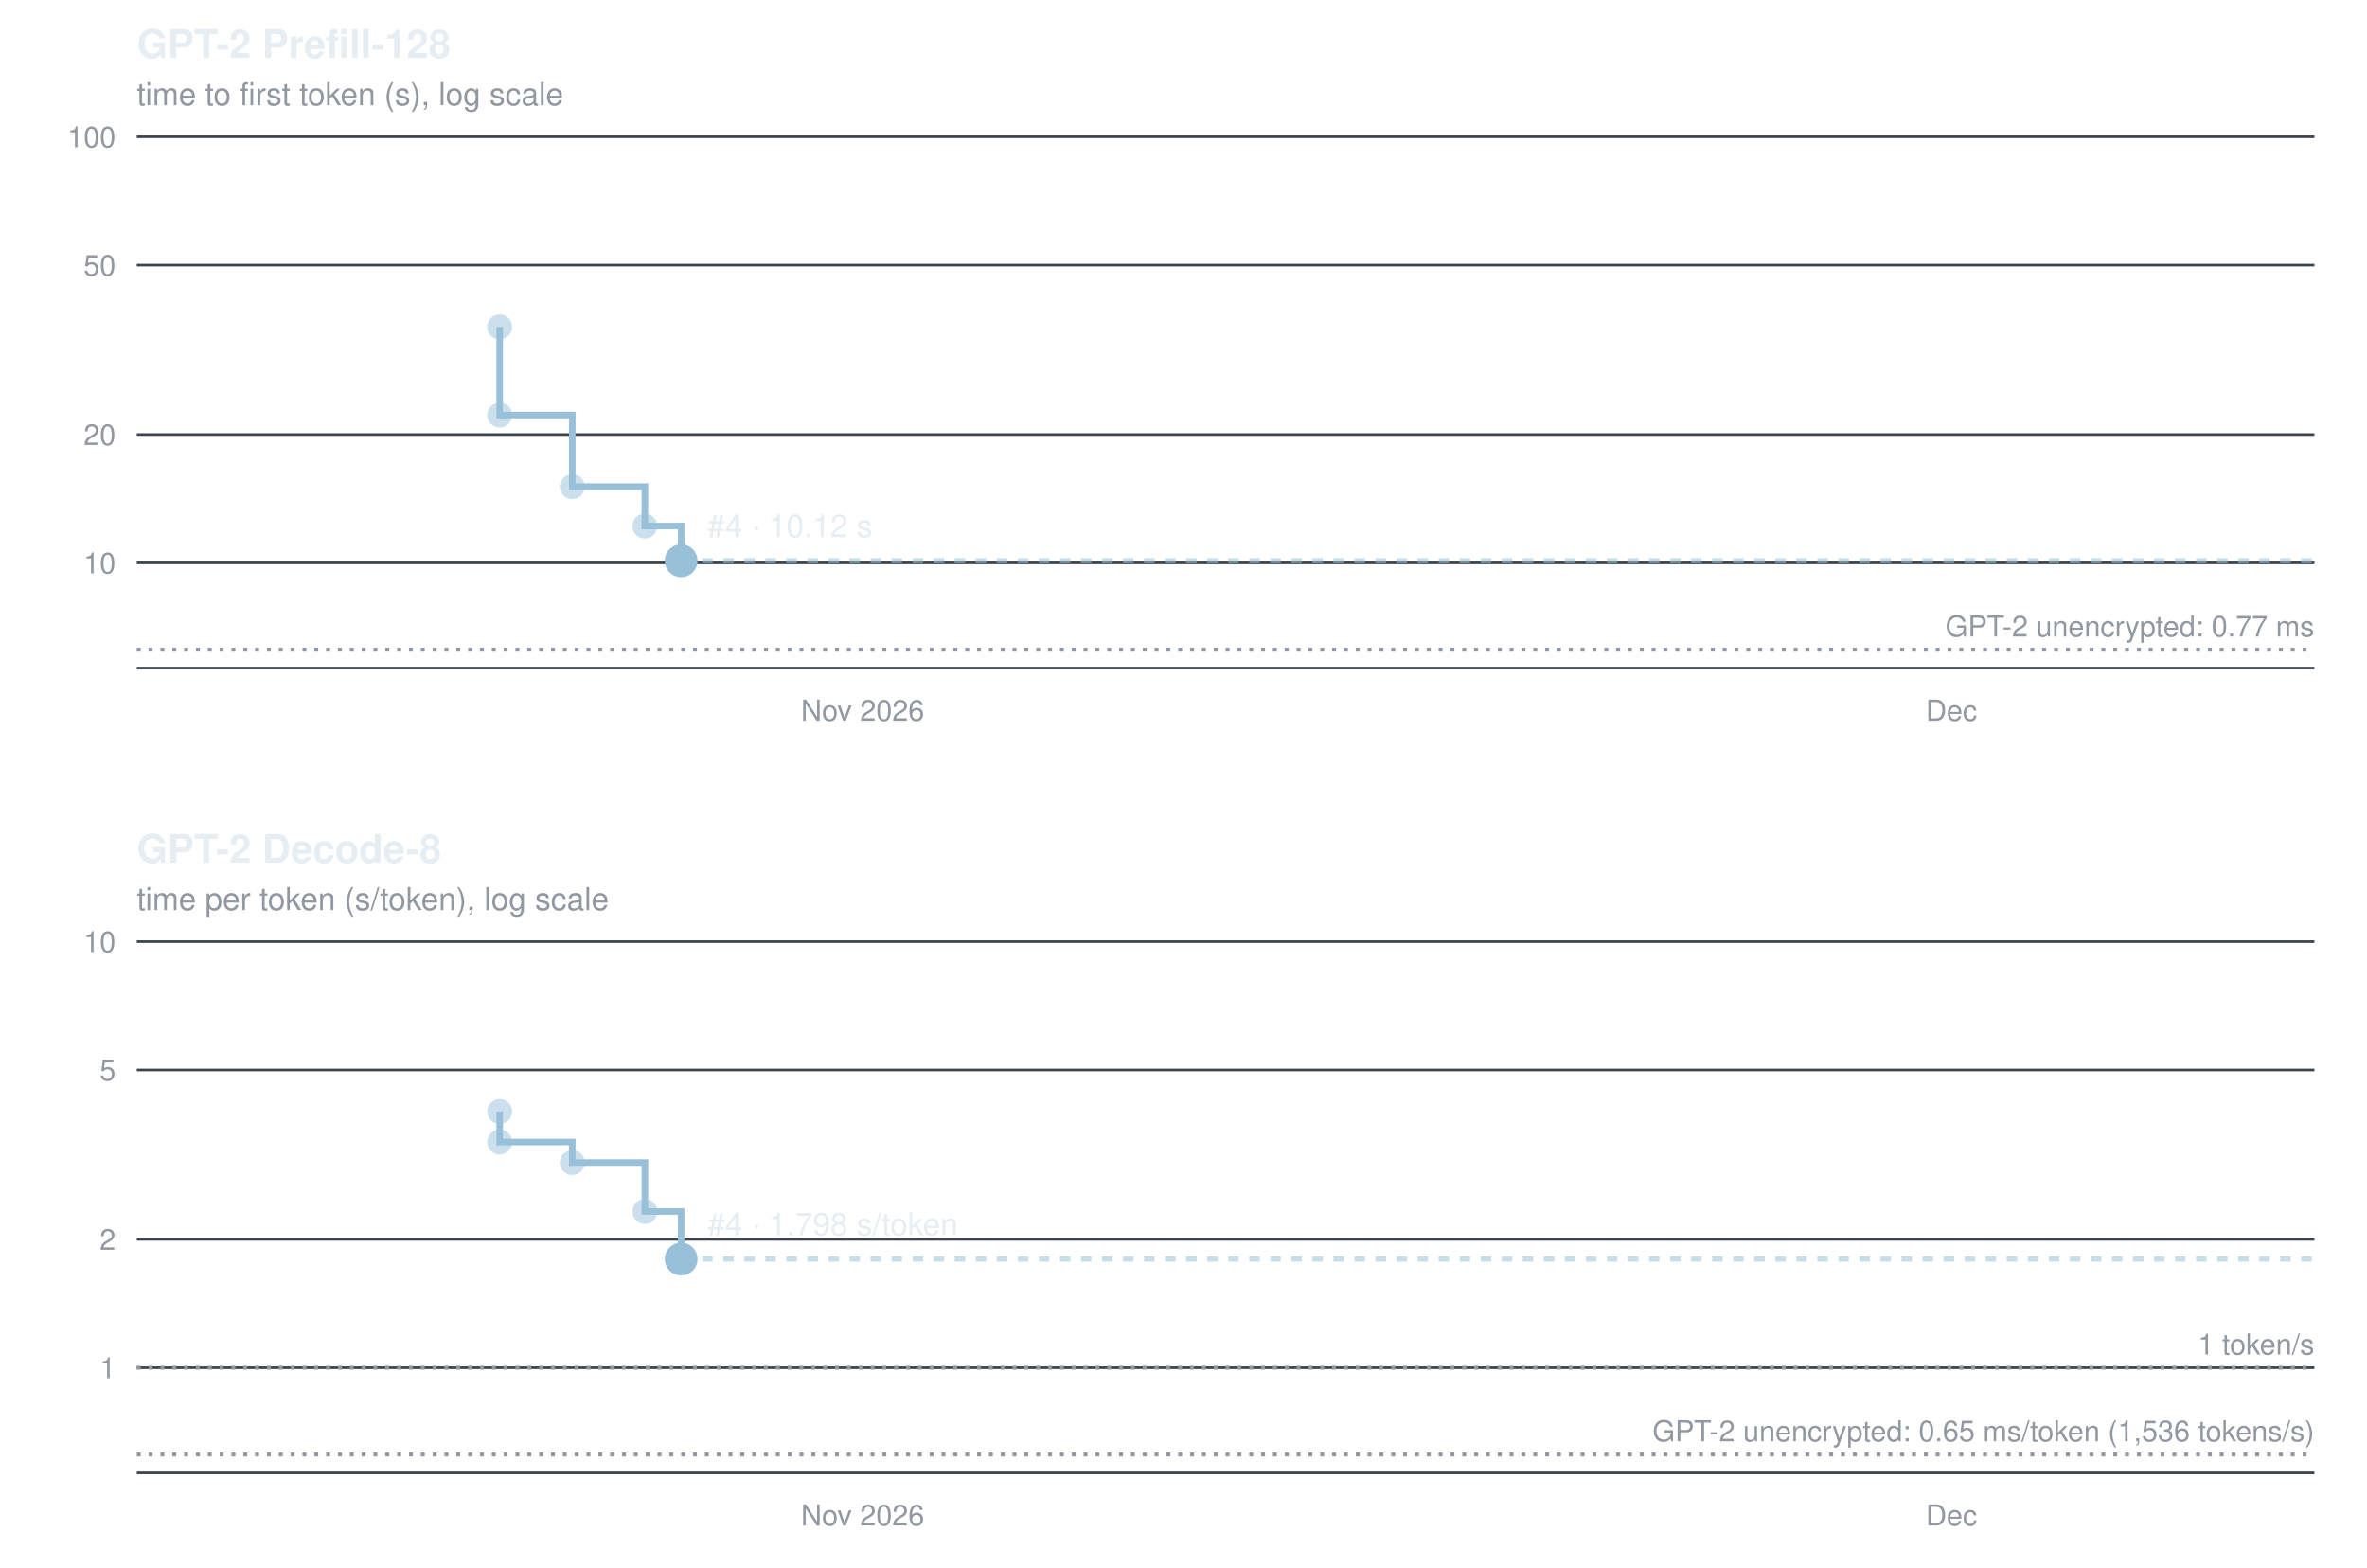
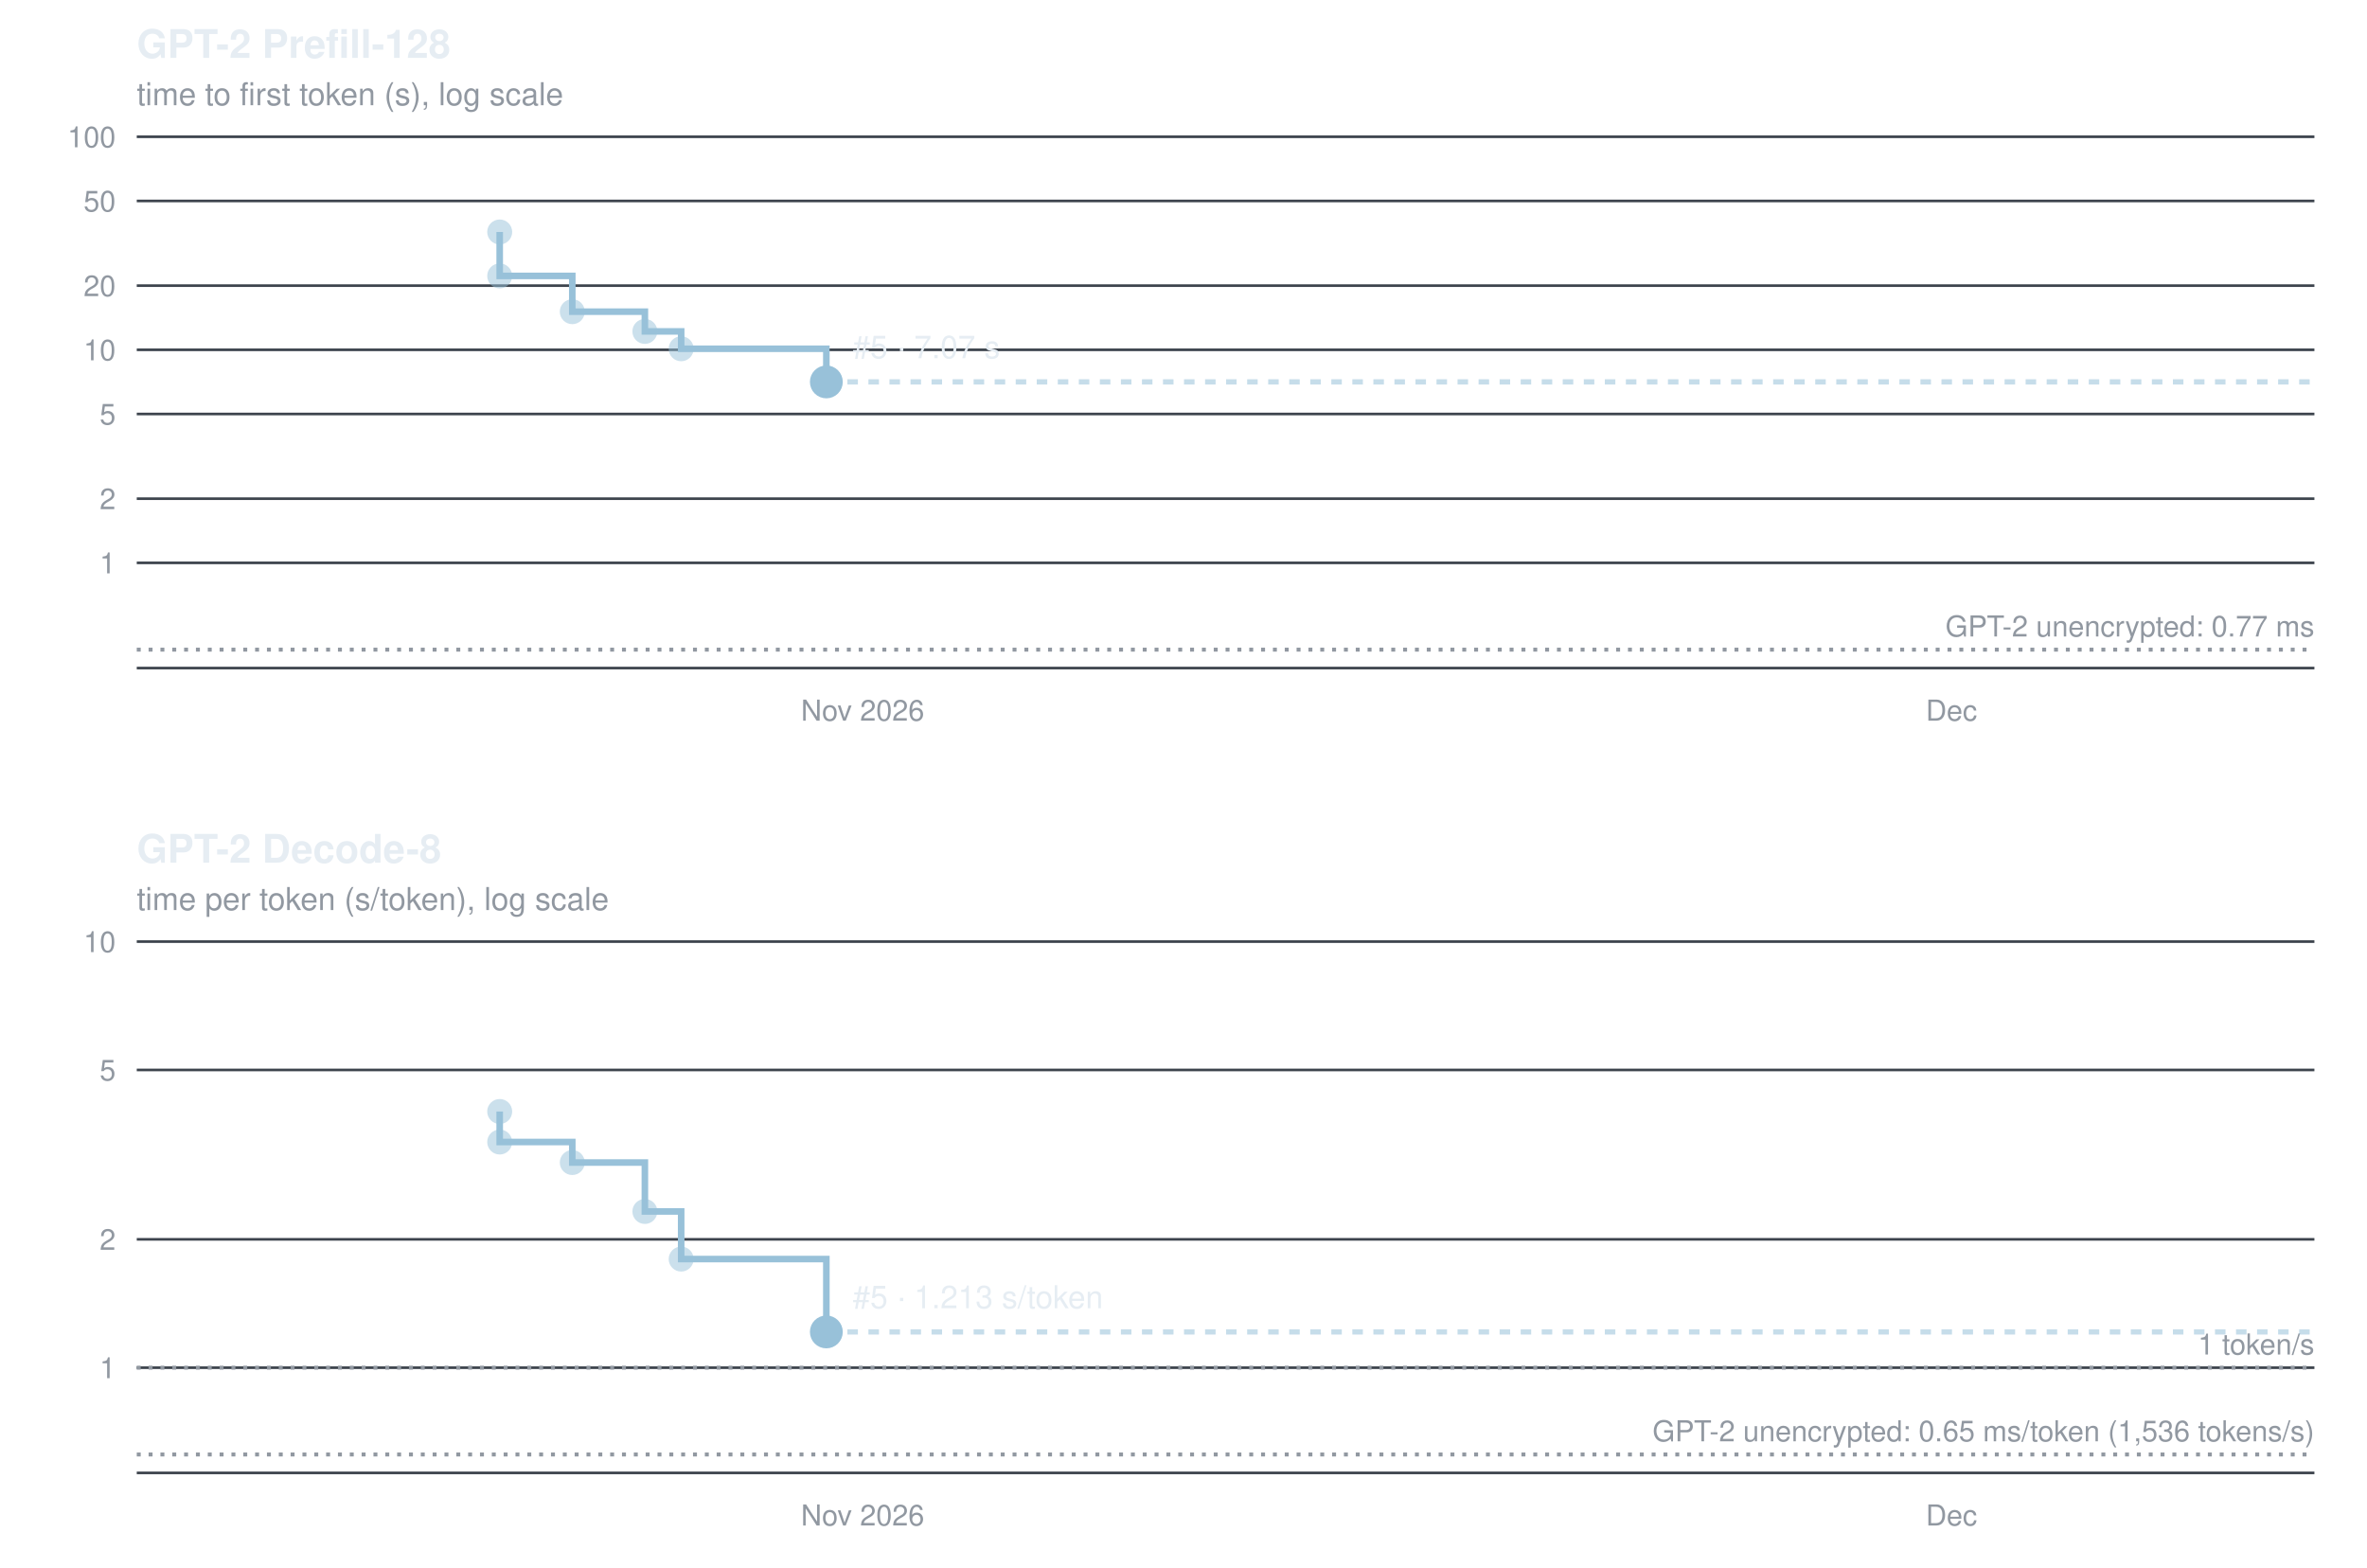
<svg xmlns="http://www.w3.org/2000/svg" viewBox="0 0 900 596" width="900" height="596" font-family="-apple-system,BlinkMacSystemFont,'Segoe UI',Helvetica,Arial,sans-serif" role="img" aria-label="Record progression of both tracks">
  <text fill="#e6edf3" x="52" y="22" font-size="15" font-weight="600">GPT-2 Prefill-128</text>
  <text fill="#9198a1" x="52" y="40" font-size="12">time to first token (s), log scale</text>
  <line stroke="#3d444d" stroke-width="1" x1="52" x2="880" y1="214.0" y2="214.0" />
-   <text fill="#9198a1" x="44" y="218.0" font-size="11" text-anchor="end">10</text>
-   <line stroke="#3d444d" stroke-width="1" x1="52" x2="880" y1="165.2" y2="165.2" />
-   <text fill="#9198a1" x="44" y="169.2" font-size="11" text-anchor="end">20</text>
-   <line stroke="#3d444d" stroke-width="1" x1="52" x2="880" y1="100.8" y2="100.8" />
-   <text fill="#9198a1" x="44" y="104.8" font-size="11" text-anchor="end">50</text>
+   <text fill="#9198a1" x="44" y="218.0" font-size="11" text-anchor="end">1</text>
+   <line stroke="#3d444d" stroke-width="1" x1="52" x2="880" y1="189.6" y2="189.6" />
+   <text fill="#9198a1" x="44" y="193.6" font-size="11" text-anchor="end">2</text>
+   <line stroke="#3d444d" stroke-width="1" x1="52" x2="880" y1="157.4" y2="157.4" />
+   <text fill="#9198a1" x="44" y="161.4" font-size="11" text-anchor="end">5</text>
+   <line stroke="#3d444d" stroke-width="1" x1="52" x2="880" y1="133.0" y2="133.0" />
+   <text fill="#9198a1" x="44" y="137.0" font-size="11" text-anchor="end">10</text>
+   <line stroke="#3d444d" stroke-width="1" x1="52" x2="880" y1="108.6" y2="108.6" />
+   <text fill="#9198a1" x="44" y="112.6" font-size="11" text-anchor="end">20</text>
+   <line stroke="#3d444d" stroke-width="1" x1="52" x2="880" y1="76.4" y2="76.4" />
+   <text fill="#9198a1" x="44" y="80.4" font-size="11" text-anchor="end">50</text>
  <line stroke="#3d444d" stroke-width="1" x1="52" x2="880" y1="52.0" y2="52.0" />
  <text fill="#9198a1" x="44" y="56.0" font-size="11" text-anchor="end">100</text>
  <text fill="#9198a1" x="328.0" y="274" font-size="11" text-anchor="middle">Nov 2026</text>
  <text fill="#9198a1" x="742.0" y="274" font-size="11" text-anchor="middle">Dec</text>
  <line stroke="#3d444d" stroke-width="1" x1="52" x2="880" y1="254" y2="254" />
  <line stroke="#9198a1" stroke-width="1.5" stroke-dasharray="1.5 3" x1="52" x2="880" y1="247.0" y2="247.0" />
  <text fill="#9198a1" x="880" y="242.0" font-size="11" text-anchor="end">GPT-2 unencrypted: 0.77 ms</text>
-   <path fill="none" stroke="#98c1d9" stroke-width="2.5" d="M190.0,124.3H190.0V157.8H217.6V185.0H245.2V200.0H259.0V213.2" />
-   <path fill="none" stroke="#98c1d9" stroke-width="2" stroke-dasharray="4 4" opacity="0.55" d="M259.0,213.2H880" />
-   <circle fill="#98c1d9" stroke="#98c1d9" stroke-width="2.5" cx="190.0" cy="124.3" r="3.5" opacity="0.5" tabindex="0" data-tip="{&quot;title&quot;: &quot;#0 Perseus (FIDESlib)&quot;, &quot;value&quot;: &quot;35.78 s&quot;, &quot;date&quot;: &quot;2026-10-22&quot;, &quot;by&quot;: &quot;@alexzilligmm, @Davide-F5-Marincione&quot;}" />
-   <circle fill="#98c1d9" stroke="#98c1d9" stroke-width="2.5" cx="190.0" cy="157.8" r="3.5" opacity="0.5" tabindex="0" data-tip="{&quot;title&quot;: &quot;#1 Perseus on perseus-core&quot;, &quot;value&quot;: &quot;22.22 s&quot;, &quot;date&quot;: &quot;2026-10-22&quot;, &quot;by&quot;: &quot;@alexzilligmm, @Davide-F5-Marincione&quot;}" />
-   <circle fill="#98c1d9" stroke="#98c1d9" stroke-width="2.5" cx="217.6" cy="185.0" r="3.5" opacity="0.5" tabindex="0" data-tip="{&quot;title&quot;: &quot;#2 PackedPrefill&quot;, &quot;value&quot;: &quot;15.11 s&quot;, &quot;date&quot;: &quot;2026-10-24&quot;, &quot;by&quot;: &quot;@erodola&quot;}" />
-   <circle fill="#98c1d9" stroke="#98c1d9" stroke-width="2.5" cx="245.2" cy="200.0" r="3.5" opacity="0.5" tabindex="0" data-tip="{&quot;title&quot;: &quot;#3 BabyStepPrefill&quot;, &quot;value&quot;: &quot;12.2 s&quot;, &quot;date&quot;: &quot;2026-10-26&quot;, &quot;by&quot;: &quot;@erodola&quot;}" />
-   <circle fill="#98c1d9" stroke="#98c1d9" stroke-width="2.5" cx="259.0" cy="213.2" r="5" tabindex="0" data-tip="{&quot;title&quot;: &quot;#4 LeanChainPrefill&quot;, &quot;value&quot;: &quot;10.12 s&quot;, &quot;date&quot;: &quot;2026-10-27&quot;, &quot;by&quot;: &quot;@erodola&quot;}" />
-   <text fill="#e6edf3" x="269.0" y="204.2" font-size="12">#4 · 10.12 s</text>
+   <path fill="none" stroke="#98c1d9" stroke-width="2.5" d="M190.0,88.2H190.0V104.9H217.6V118.5H245.2V126.0H259.0V132.6H314.2V145.2" />
+   <path fill="none" stroke="#98c1d9" stroke-width="2" stroke-dasharray="4 4" opacity="0.55" d="M314.2,145.2H880" />
+   <circle fill="#98c1d9" stroke="#98c1d9" stroke-width="2.5" cx="190.0" cy="88.2" r="3.5" opacity="0.5" tabindex="0" data-tip="{&quot;title&quot;: &quot;#0 Perseus (FIDESlib)&quot;, &quot;value&quot;: &quot;35.78 s&quot;, &quot;date&quot;: &quot;2026-10-22&quot;, &quot;by&quot;: &quot;@alexzilligmm, @Davide-F5-Marincione&quot;}" />
+   <circle fill="#98c1d9" stroke="#98c1d9" stroke-width="2.5" cx="190.0" cy="104.9" r="3.5" opacity="0.5" tabindex="0" data-tip="{&quot;title&quot;: &quot;#1 Perseus on perseus-core&quot;, &quot;value&quot;: &quot;22.22 s&quot;, &quot;date&quot;: &quot;2026-10-22&quot;, &quot;by&quot;: &quot;@alexzilligmm, @Davide-F5-Marincione&quot;}" />
+   <circle fill="#98c1d9" stroke="#98c1d9" stroke-width="2.5" cx="217.6" cy="118.5" r="3.5" opacity="0.5" tabindex="0" data-tip="{&quot;title&quot;: &quot;#2 PackedPrefill&quot;, &quot;value&quot;: &quot;15.11 s&quot;, &quot;date&quot;: &quot;2026-10-24&quot;, &quot;by&quot;: &quot;@erodola&quot;}" />
+   <circle fill="#98c1d9" stroke="#98c1d9" stroke-width="2.5" cx="245.2" cy="126.0" r="3.5" opacity="0.5" tabindex="0" data-tip="{&quot;title&quot;: &quot;#3 BabyStepPrefill&quot;, &quot;value&quot;: &quot;12.2 s&quot;, &quot;date&quot;: &quot;2026-10-26&quot;, &quot;by&quot;: &quot;@erodola&quot;}" />
+   <circle fill="#98c1d9" stroke="#98c1d9" stroke-width="2.5" cx="259.0" cy="132.6" r="3.5" opacity="0.5" tabindex="0" data-tip="{&quot;title&quot;: &quot;#4 LeanChainPrefill&quot;, &quot;value&quot;: &quot;10.12 s&quot;, &quot;date&quot;: &quot;2026-10-27&quot;, &quot;by&quot;: &quot;@erodola&quot;}" />
+   <circle fill="#98c1d9" stroke="#98c1d9" stroke-width="2.5" cx="314.2" cy="145.2" r="5" tabindex="0" data-tip="{&quot;title&quot;: &quot;#5 LeanKeySwitch&quot;, &quot;value&quot;: &quot;7.07 s&quot;, &quot;date&quot;: &quot;2026-10-31&quot;, &quot;by&quot;: &quot;@alexzilligmm&quot;}" />
+   <text fill="#e6edf3" x="324.2" y="136.2" font-size="12">#5 · 7.07 s</text>
  <text fill="#e6edf3" x="52" y="328" font-size="15" font-weight="600">GPT-2 Decode-8</text>
  <text fill="#9198a1" x="52" y="346" font-size="12">time per token (s/token), log scale</text>
  <line stroke="#3d444d" stroke-width="1" x1="52" x2="880" y1="520.0" y2="520.0" />
  <text fill="#9198a1" x="44" y="524.0" font-size="11" text-anchor="end">1</text>
  <line stroke="#3d444d" stroke-width="1" x1="52" x2="880" y1="471.2" y2="471.2" />
  <text fill="#9198a1" x="44" y="475.2" font-size="11" text-anchor="end">2</text>
  <line stroke="#3d444d" stroke-width="1" x1="52" x2="880" y1="406.8" y2="406.8" />
  <text fill="#9198a1" x="44" y="410.8" font-size="11" text-anchor="end">5</text>
  <line stroke="#3d444d" stroke-width="1" x1="52" x2="880" y1="358.0" y2="358.0" />
  <text fill="#9198a1" x="44" y="362.0" font-size="11" text-anchor="end">10</text>
  <text fill="#9198a1" x="328.0" y="580" font-size="11" text-anchor="middle">Nov 2026</text>
  <text fill="#9198a1" x="742.0" y="580" font-size="11" text-anchor="middle">Dec</text>
  <line stroke="#3d444d" stroke-width="1" x1="52" x2="880" y1="560" y2="560" />
  <line stroke="#9198a1" stroke-width="1.5" stroke-dasharray="1.5 3" x1="52" x2="880" y1="520.0" y2="520.0" />
  <text fill="#9198a1" x="880" y="515.0" font-size="11" text-anchor="end">1 token/s</text>
  <line stroke="#9198a1" stroke-width="1.5" stroke-dasharray="1.5 3" x1="52" x2="880" y1="553.0" y2="553.0" />
  <text fill="#9198a1" x="880" y="548.0" font-size="11" text-anchor="end">GPT-2 unencrypted: 0.65 ms/token (1,536 tokens/s)</text>
-   <path fill="none" stroke="#98c1d9" stroke-width="2.5" d="M190.0,422.6H190.0V434.2H217.6V442.0H245.2V460.6H259.0V478.7" />
-   <path fill="none" stroke="#98c1d9" stroke-width="2" stroke-dasharray="4 4" opacity="0.55" d="M259.0,478.7H880" />
+   <path fill="none" stroke="#98c1d9" stroke-width="2.5" d="M190.0,422.6H190.0V434.2H217.6V442.0H245.2V460.6H259.0V478.7H314.2V506.4" />
+   <path fill="none" stroke="#98c1d9" stroke-width="2" stroke-dasharray="4 4" opacity="0.55" d="M314.2,506.4H880" />
  <circle fill="#98c1d9" stroke="#98c1d9" stroke-width="2.5" cx="190.0" cy="422.6" r="3.5" opacity="0.5" tabindex="0" data-tip="{&quot;title&quot;: &quot;#0 Perseus (FIDESlib)&quot;, &quot;value&quot;: &quot;3.993 s/token&quot;, &quot;date&quot;: &quot;2026-10-22&quot;, &quot;by&quot;: &quot;@alexzilligmm, @Davide-F5-Marincione&quot;}" />
  <circle fill="#98c1d9" stroke="#98c1d9" stroke-width="2.5" cx="190.0" cy="434.2" r="3.5" opacity="0.5" tabindex="0" data-tip="{&quot;title&quot;: &quot;#1 Perseus on perseus-core&quot;, &quot;value&quot;: &quot;3.384 s/token&quot;, &quot;date&quot;: &quot;2026-10-22&quot;, &quot;by&quot;: &quot;@alexzilligmm, @Davide-F5-Marincione&quot;}" />
  <circle fill="#98c1d9" stroke="#98c1d9" stroke-width="2.5" cx="217.6" cy="442.0" r="3.5" opacity="0.5" tabindex="0" data-tip="{&quot;title&quot;: &quot;#2 FusedUnits&quot;, &quot;value&quot;: &quot;3.031 s/token&quot;, &quot;date&quot;: &quot;2026-10-24&quot;, &quot;by&quot;: &quot;@erodola&quot;}" />
  <circle fill="#98c1d9" stroke="#98c1d9" stroke-width="2.5" cx="245.2" cy="460.6" r="3.5" opacity="0.5" tabindex="0" data-tip="{&quot;title&quot;: &quot;#3 FittedDecode&quot;, &quot;value&quot;: &quot;2.325 s/token&quot;, &quot;date&quot;: &quot;2026-10-26&quot;, &quot;by&quot;: &quot;@erodola&quot;}" />
-   <circle fill="#98c1d9" stroke="#98c1d9" stroke-width="2.5" cx="259.0" cy="478.7" r="5" tabindex="0" data-tip="{&quot;title&quot;: &quot;#4 LeanChainDecode&quot;, &quot;value&quot;: &quot;1.798 s/token&quot;, &quot;date&quot;: &quot;2026-10-27&quot;, &quot;by&quot;: &quot;@erodola&quot;}" />
-   <text fill="#e6edf3" x="269.0" y="469.7" font-size="12">#4 · 1.798 s/token</text>
+   <circle fill="#98c1d9" stroke="#98c1d9" stroke-width="2.5" cx="259.0" cy="478.7" r="3.5" opacity="0.5" tabindex="0" data-tip="{&quot;title&quot;: &quot;#4 LeanChainDecode&quot;, &quot;value&quot;: &quot;1.798 s/token&quot;, &quot;date&quot;: &quot;2026-10-27&quot;, &quot;by&quot;: &quot;@erodola&quot;}" />
+   <circle fill="#98c1d9" stroke="#98c1d9" stroke-width="2.5" cx="314.2" cy="506.4" r="5" tabindex="0" data-tip="{&quot;title&quot;: &quot;#5 LeanKeySwitch&quot;, &quot;value&quot;: &quot;1.213 s/token&quot;, &quot;date&quot;: &quot;2026-10-31&quot;, &quot;by&quot;: &quot;@alexzilligmm&quot;}" />
+   <text fill="#e6edf3" x="324.2" y="497.4" font-size="12">#5 · 1.213 s/token</text>
</svg>
